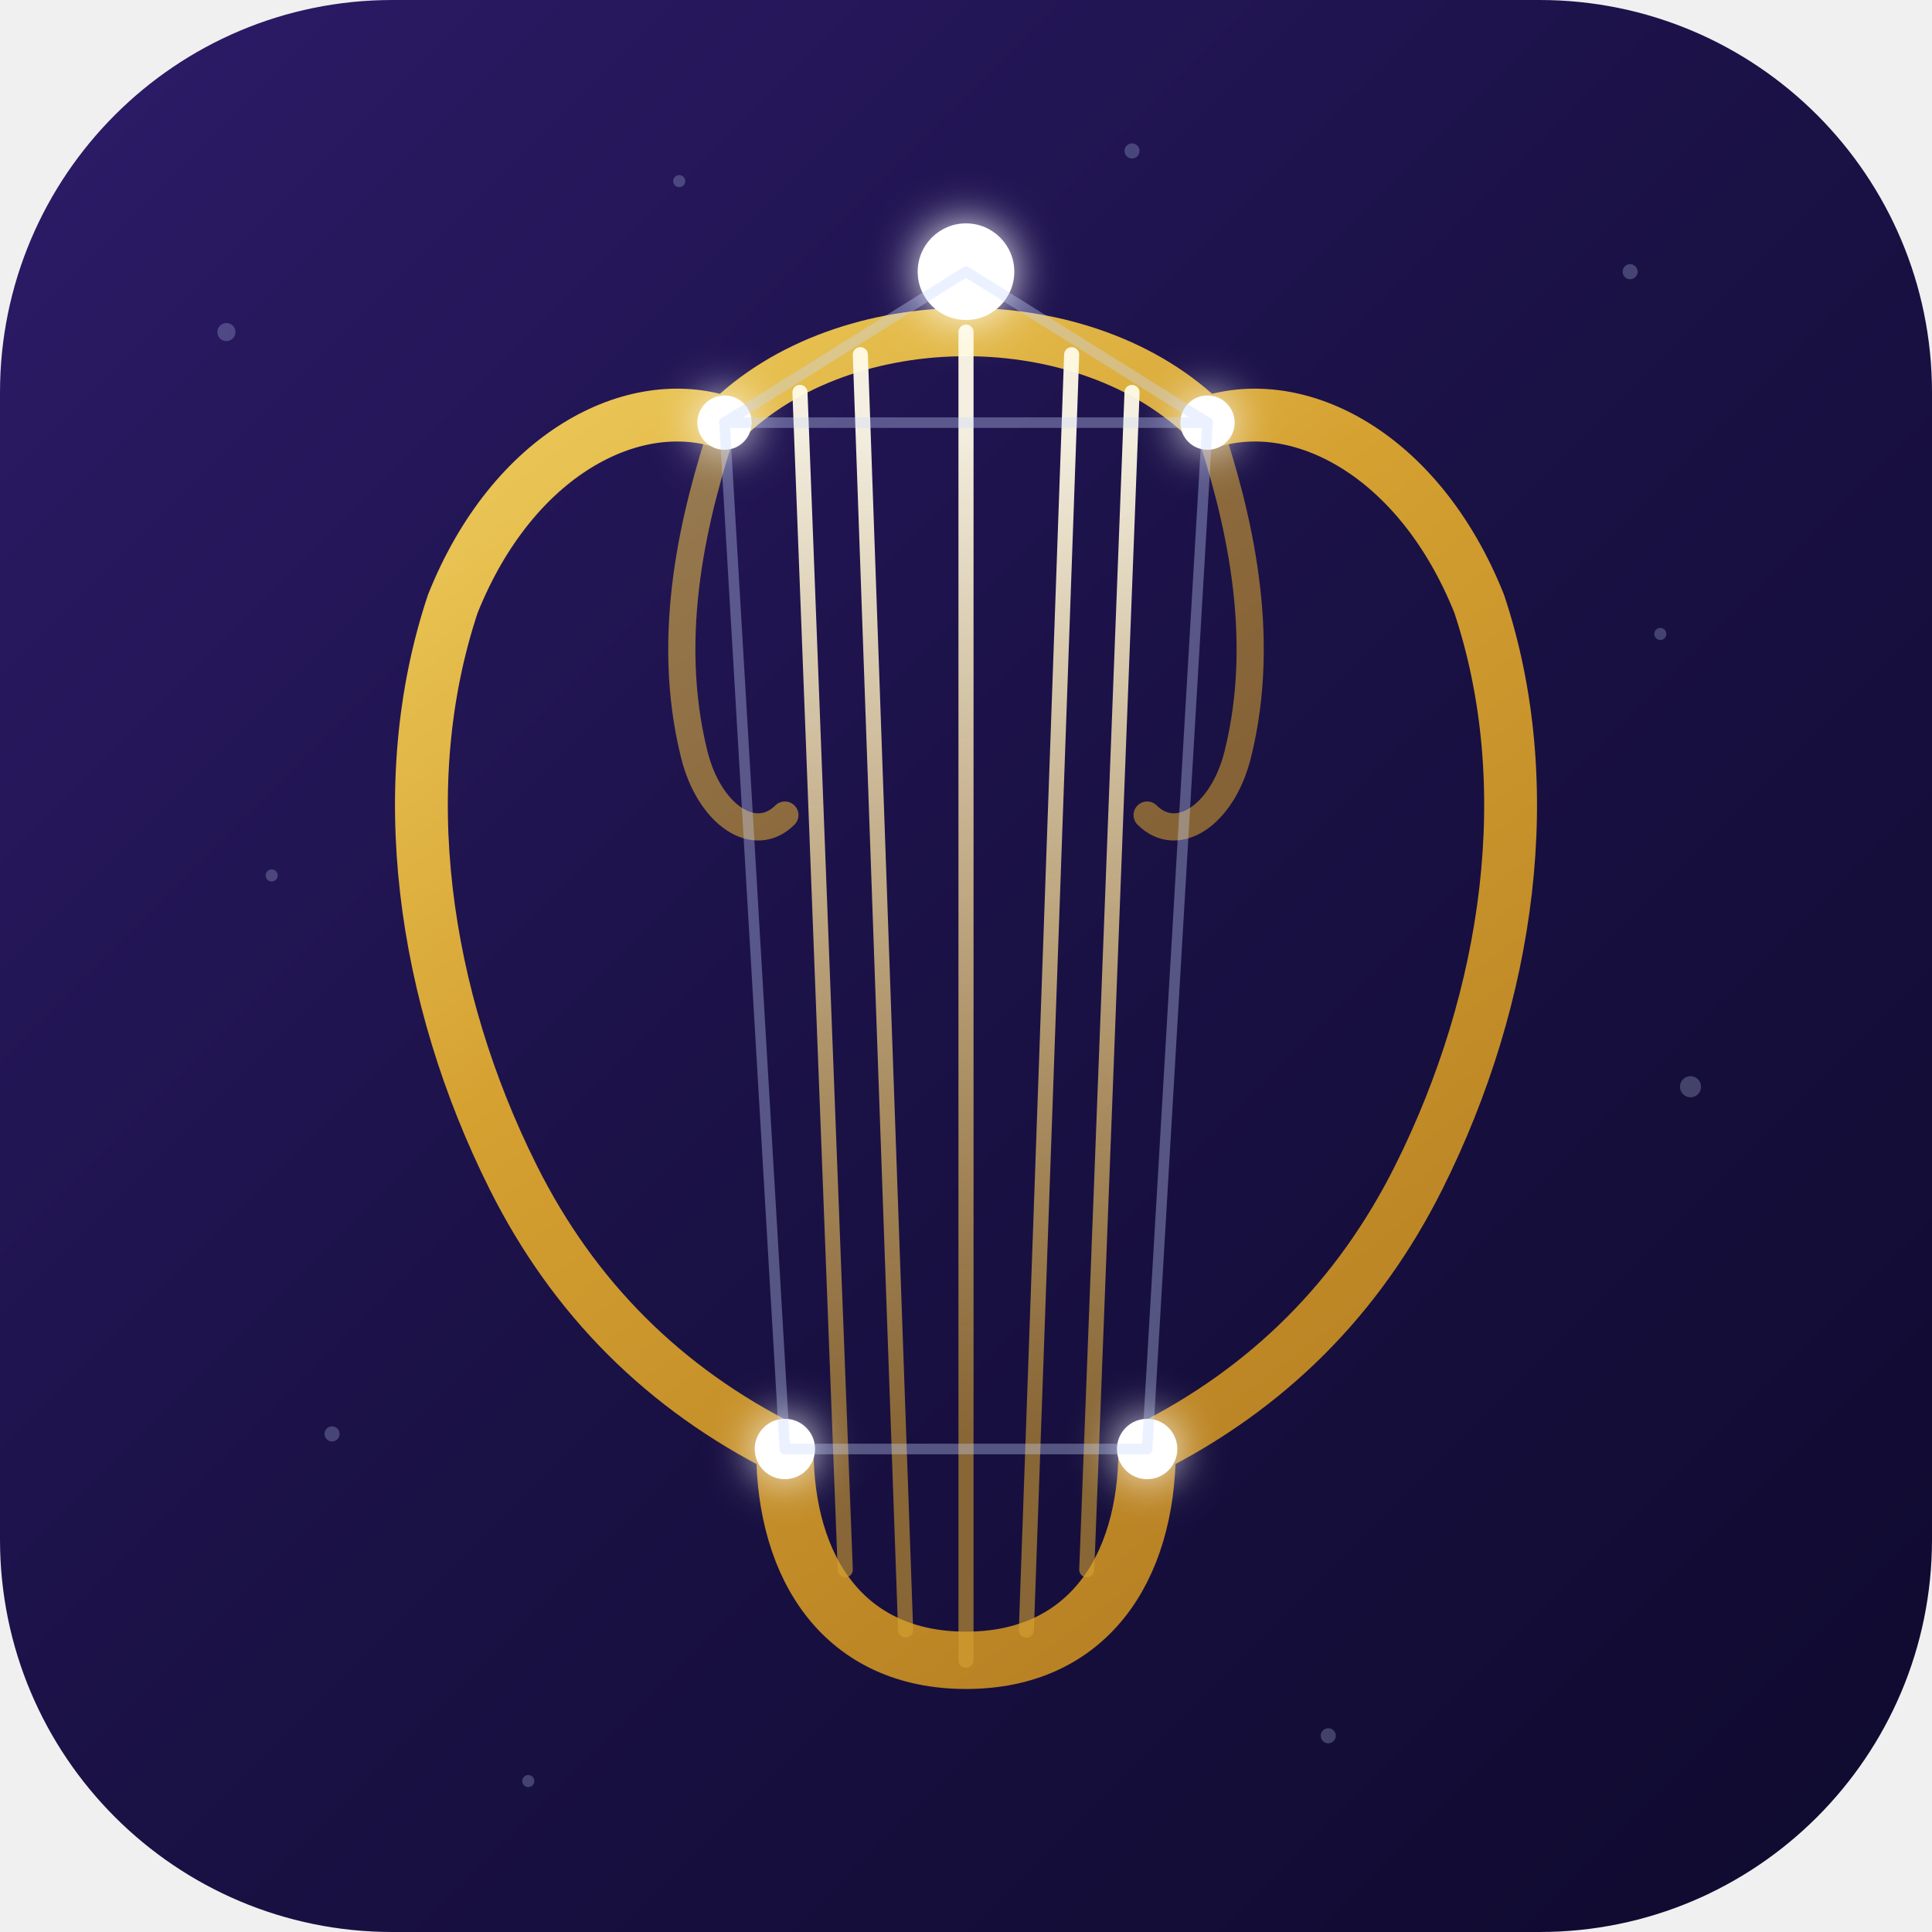
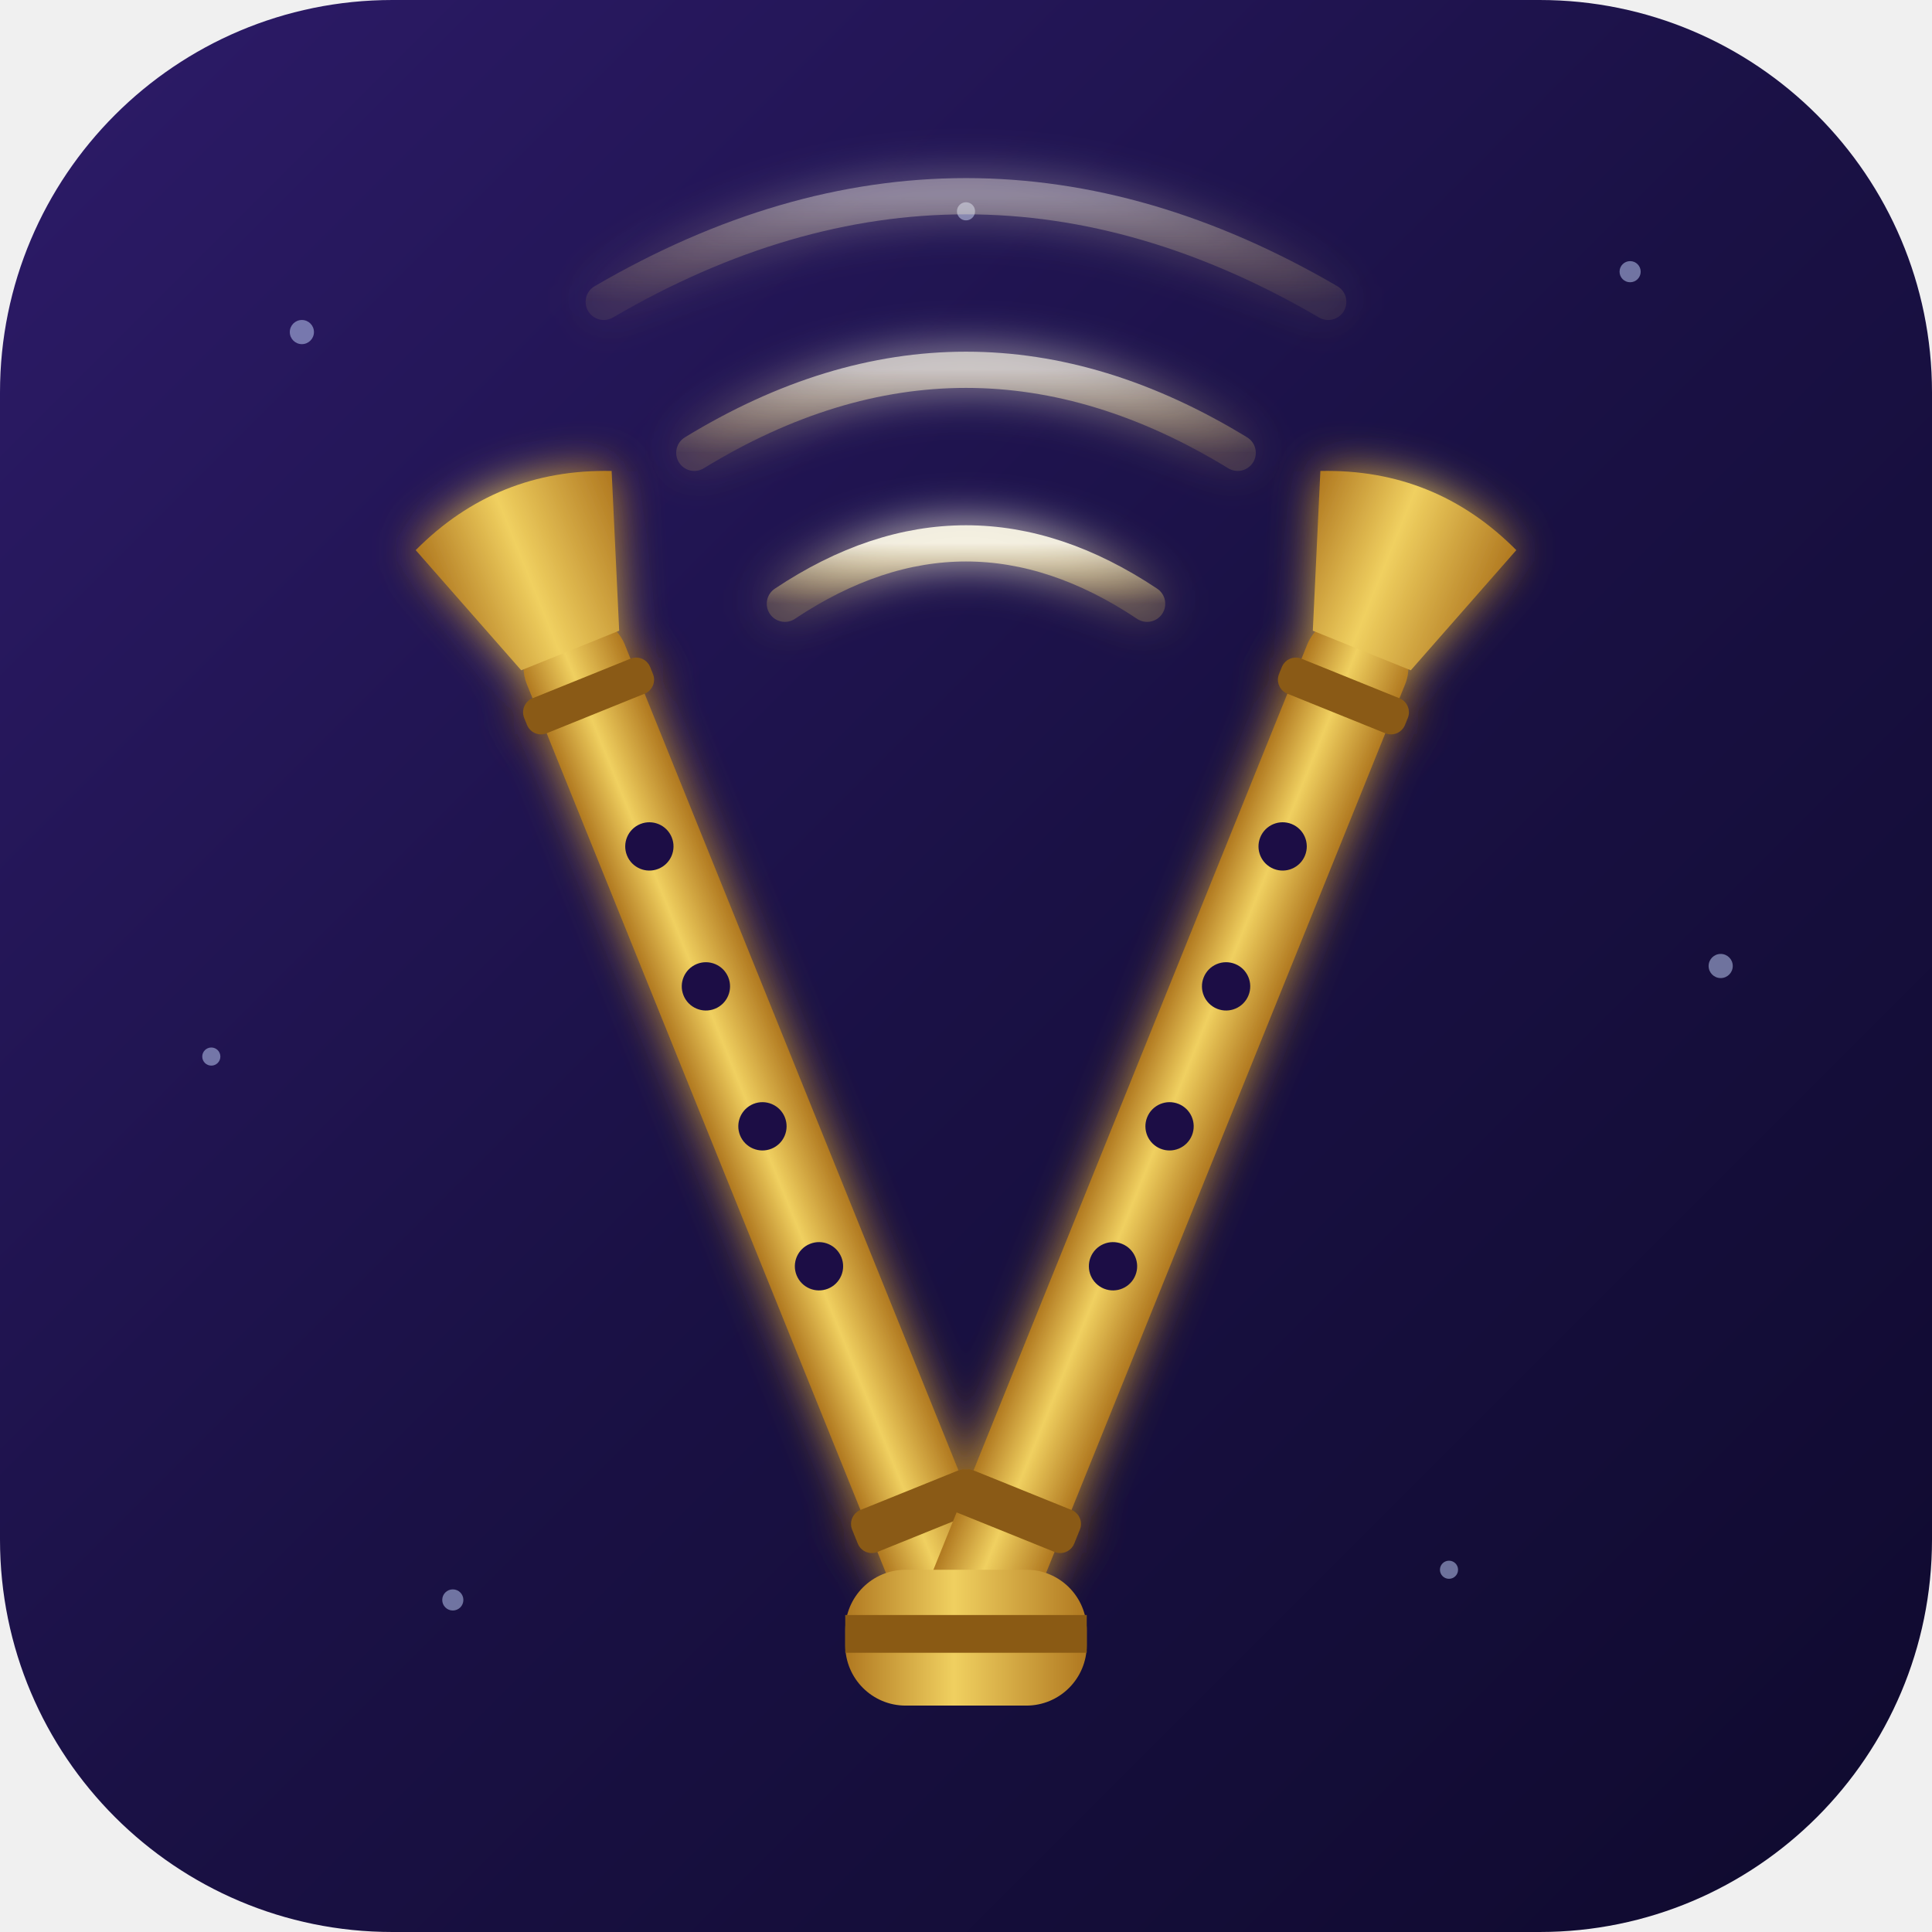
<svg xmlns="http://www.w3.org/2000/svg" viewBox="0 0 128 128" width="128" height="128">
  <defs>
    <linearGradient id="bg" x1="0" y1="0" x2="128" y2="128" gradientUnits="userSpaceOnUse">
      <stop offset="0" stop-color="#2d1b69" />
      <stop offset="0.5" stop-color="#1a1145" />
      <stop offset="1" stop-color="#0f0a2e" />
    </linearGradient>
-     <linearGradient id="lyre" x1="30" y1="20" x2="98" y2="110" gradientUnits="userSpaceOnUse">
-       <stop offset="0" stop-color="#f0d060" />
-       <stop offset="0.4" stop-color="#d4a030" />
+     <linearGradient id="gold" x1="0" y1="0" x2="1" y2="0">
+       <stop offset="0" stop-color="#b07820" />
+       <stop offset="0.45" stop-color="#f0d060" />
      <stop offset="1" stop-color="#b07820" />
    </linearGradient>
-     <linearGradient id="strings" x1="64" y1="28" x2="64" y2="95" gradientUnits="userSpaceOnUse">
-       <stop offset="0" stop-color="#fffbe8" stop-opacity="0.95" />
-       <stop offset="1" stop-color="#d4a030" stop-opacity="0.6" />
+     <linearGradient id="wave" x1="0" y1="0" x2="0" y2="1">
+       <stop offset="0" stop-color="#fffbe8" stop-opacity="0.9" />
+       <stop offset="1" stop-color="#f0d060" stop-opacity="0.2" />
    </linearGradient>
-     <radialGradient id="starglow">
-       <stop offset="0" stop-color="#ffffff" stop-opacity="0.9" />
-       <stop offset="0.5" stop-color="#c8d8ff" stop-opacity="0.4" />
-       <stop offset="1" stop-color="#c8d8ff" stop-opacity="0" />
-     </radialGradient>
    <filter id="glow" x="-50%" y="-50%" width="200%" height="200%">
      <feGaussianBlur in="SourceGraphic" stdDeviation="1.5" result="blur" />
      <feMerge>
        <feMergeNode in="blur" />
        <feMergeNode in="SourceGraphic" />
      </feMerge>
    </filter>
-     <filter id="softglow" x="-50%" y="-50%" width="200%" height="200%">
-       <feGaussianBlur in="SourceGraphic" stdDeviation="3" result="blur" />
-       <feMerge>
-         <feMergeNode in="blur" />
-         <feMergeNode in="SourceGraphic" />
-       </feMerge>
-     </filter>
+     <g id="pipe">
+       <rect x="-3.5" y="-72" width="7" height="72" rx="3" fill="url(#gold)" />
+       <path d="M-3.5 -70 L-7 -80 Q0 -83 7 -80 L3.5 -70 Z" fill="url(#gold)" />
+       <rect x="-4.5" y="-10" width="9" height="3" rx="1" fill="#8a5a14" />
+       <rect x="-4.5" y="-68" width="9" height="2.5" rx="1" fill="#8a5a14" />
+       <circle cx="0" cy="-26" r="1.6" fill="#1a1145" />
+       <circle cx="0" cy="-36" r="1.6" fill="#1a1145" />
+       <circle cx="0" cy="-46" r="1.6" fill="#1a1145" />
+       <circle cx="0" cy="-56" r="1.6" fill="#1a1145" />
+     </g>
  </defs>
  <rect width="128" height="128" rx="26" fill="url(#bg)" />
-   <g fill="#aabbdd" opacity="0.3">
-     <circle cx="15" cy="22" r="0.6" />
-     <circle cx="108" cy="18" r="0.5" />
-     <circle cx="22" cy="95" r="0.5" />
-     <circle cx="112" cy="72" r="0.7" />
-     <circle cx="45" cy="12" r="0.4" />
-     <circle cx="88" cy="115" r="0.5" />
-     <circle cx="18" cy="58" r="0.4" />
-     <circle cx="110" cy="42" r="0.4" />
-     <circle cx="75" cy="10" r="0.5" />
-     <circle cx="35" cy="118" r="0.4" />
+   <g fill="#c8d8ff" opacity="0.5">
+     <circle cx="20" cy="22" r="0.8" />
+     <circle cx="108" cy="18" r="0.7" />
+     <circle cx="64" cy="14" r="0.6" />
+     <circle cx="14" cy="70" r="0.6" />
+     <circle cx="114" cy="64" r="0.8" />
+     <circle cx="96" cy="104" r="0.6" />
+     <circle cx="30" cy="106" r="0.7" />
  </g>
-   <g fill="none" stroke="url(#lyre)" stroke-linecap="round" stroke-linejoin="round">
-     <path d="M48,28 C42,26 34,30 30,40 C26,52 28,66 34,78 C38,86 44,92 52,96" stroke-width="3.5" />
-     <path d="M80,28 C86,26 94,30 98,40 C102,52 100,66 94,78 C90,86 84,92 76,96" stroke-width="3.5" />
-     <path d="M48,28 C52,24 58,22 64,22 C70,22 76,24 80,28" stroke-width="3.2" />
-     <path d="M52,96 C52,104 56,110 64,110 C72,110 76,104 76,96" stroke-width="3.8" />
-     <path d="M48,28 C46,34 44,42 46,50 C47,54 50,56 52,54" stroke-width="1.8" opacity="0.6" />
-     <path d="M80,28 C82,34 84,42 82,50 C81,54 78,56 76,54" stroke-width="1.8" opacity="0.6" />
-   </g>
-   <g stroke="url(#strings)" stroke-width="1.0" stroke-linecap="round" fill="none">
-     <line x1="53" y1="26" x2="56" y2="104" />
-     <line x1="57" y1="23.5" x2="60" y2="108" />
-     <line x1="64" y1="22" x2="64" y2="110" />
-     <line x1="71" y1="23.5" x2="68" y2="108" />
-     <line x1="75" y1="26" x2="72" y2="104" />
+   <g fill="none" stroke="url(#wave)" stroke-width="2.4" stroke-linecap="round" filter="url(#glow)">
+     <path d="M52 40 Q64 32 76 40" />
+     <path d="M46 30 Q64 19 82 30" opacity="0.7" />
+     <path d="M40 20 Q64 6 88 20" opacity="0.4" />
  </g>
  <g filter="url(#glow)">
-     <circle cx="64" cy="18" r="3.2" fill="white" />
-     <circle cx="48" cy="28" r="1.8" fill="white" />
-     <circle cx="80" cy="28" r="1.8" fill="white" />
-     <circle cx="52" cy="96" r="2.0" fill="white" />
-     <circle cx="76" cy="96" r="2.0" fill="white" />
+     <use href="#pipe" transform="translate(64 108) rotate(-22)" />
+     <use href="#pipe" transform="translate(64 108) rotate(22)" />
  </g>
-   <g stroke="#c8d8ff" stroke-width="0.7" stroke-linecap="round" opacity="0.35" fill="none">
-     <line x1="64" y1="18" x2="48" y2="28" />
-     <line x1="64" y1="18" x2="80" y2="28" />
-     <line x1="48" y1="28" x2="52" y2="96" />
-     <line x1="80" y1="28" x2="76" y2="96" />
-     <line x1="52" y1="96" x2="76" y2="96" />
-     <line x1="48" y1="28" x2="80" y2="28" />
-   </g>
+   <rect x="56" y="104" width="16" height="9" rx="4" fill="url(#gold)" />
+   <rect x="56" y="107" width="16" height="2.5" fill="#8a5a14" />
</svg>
